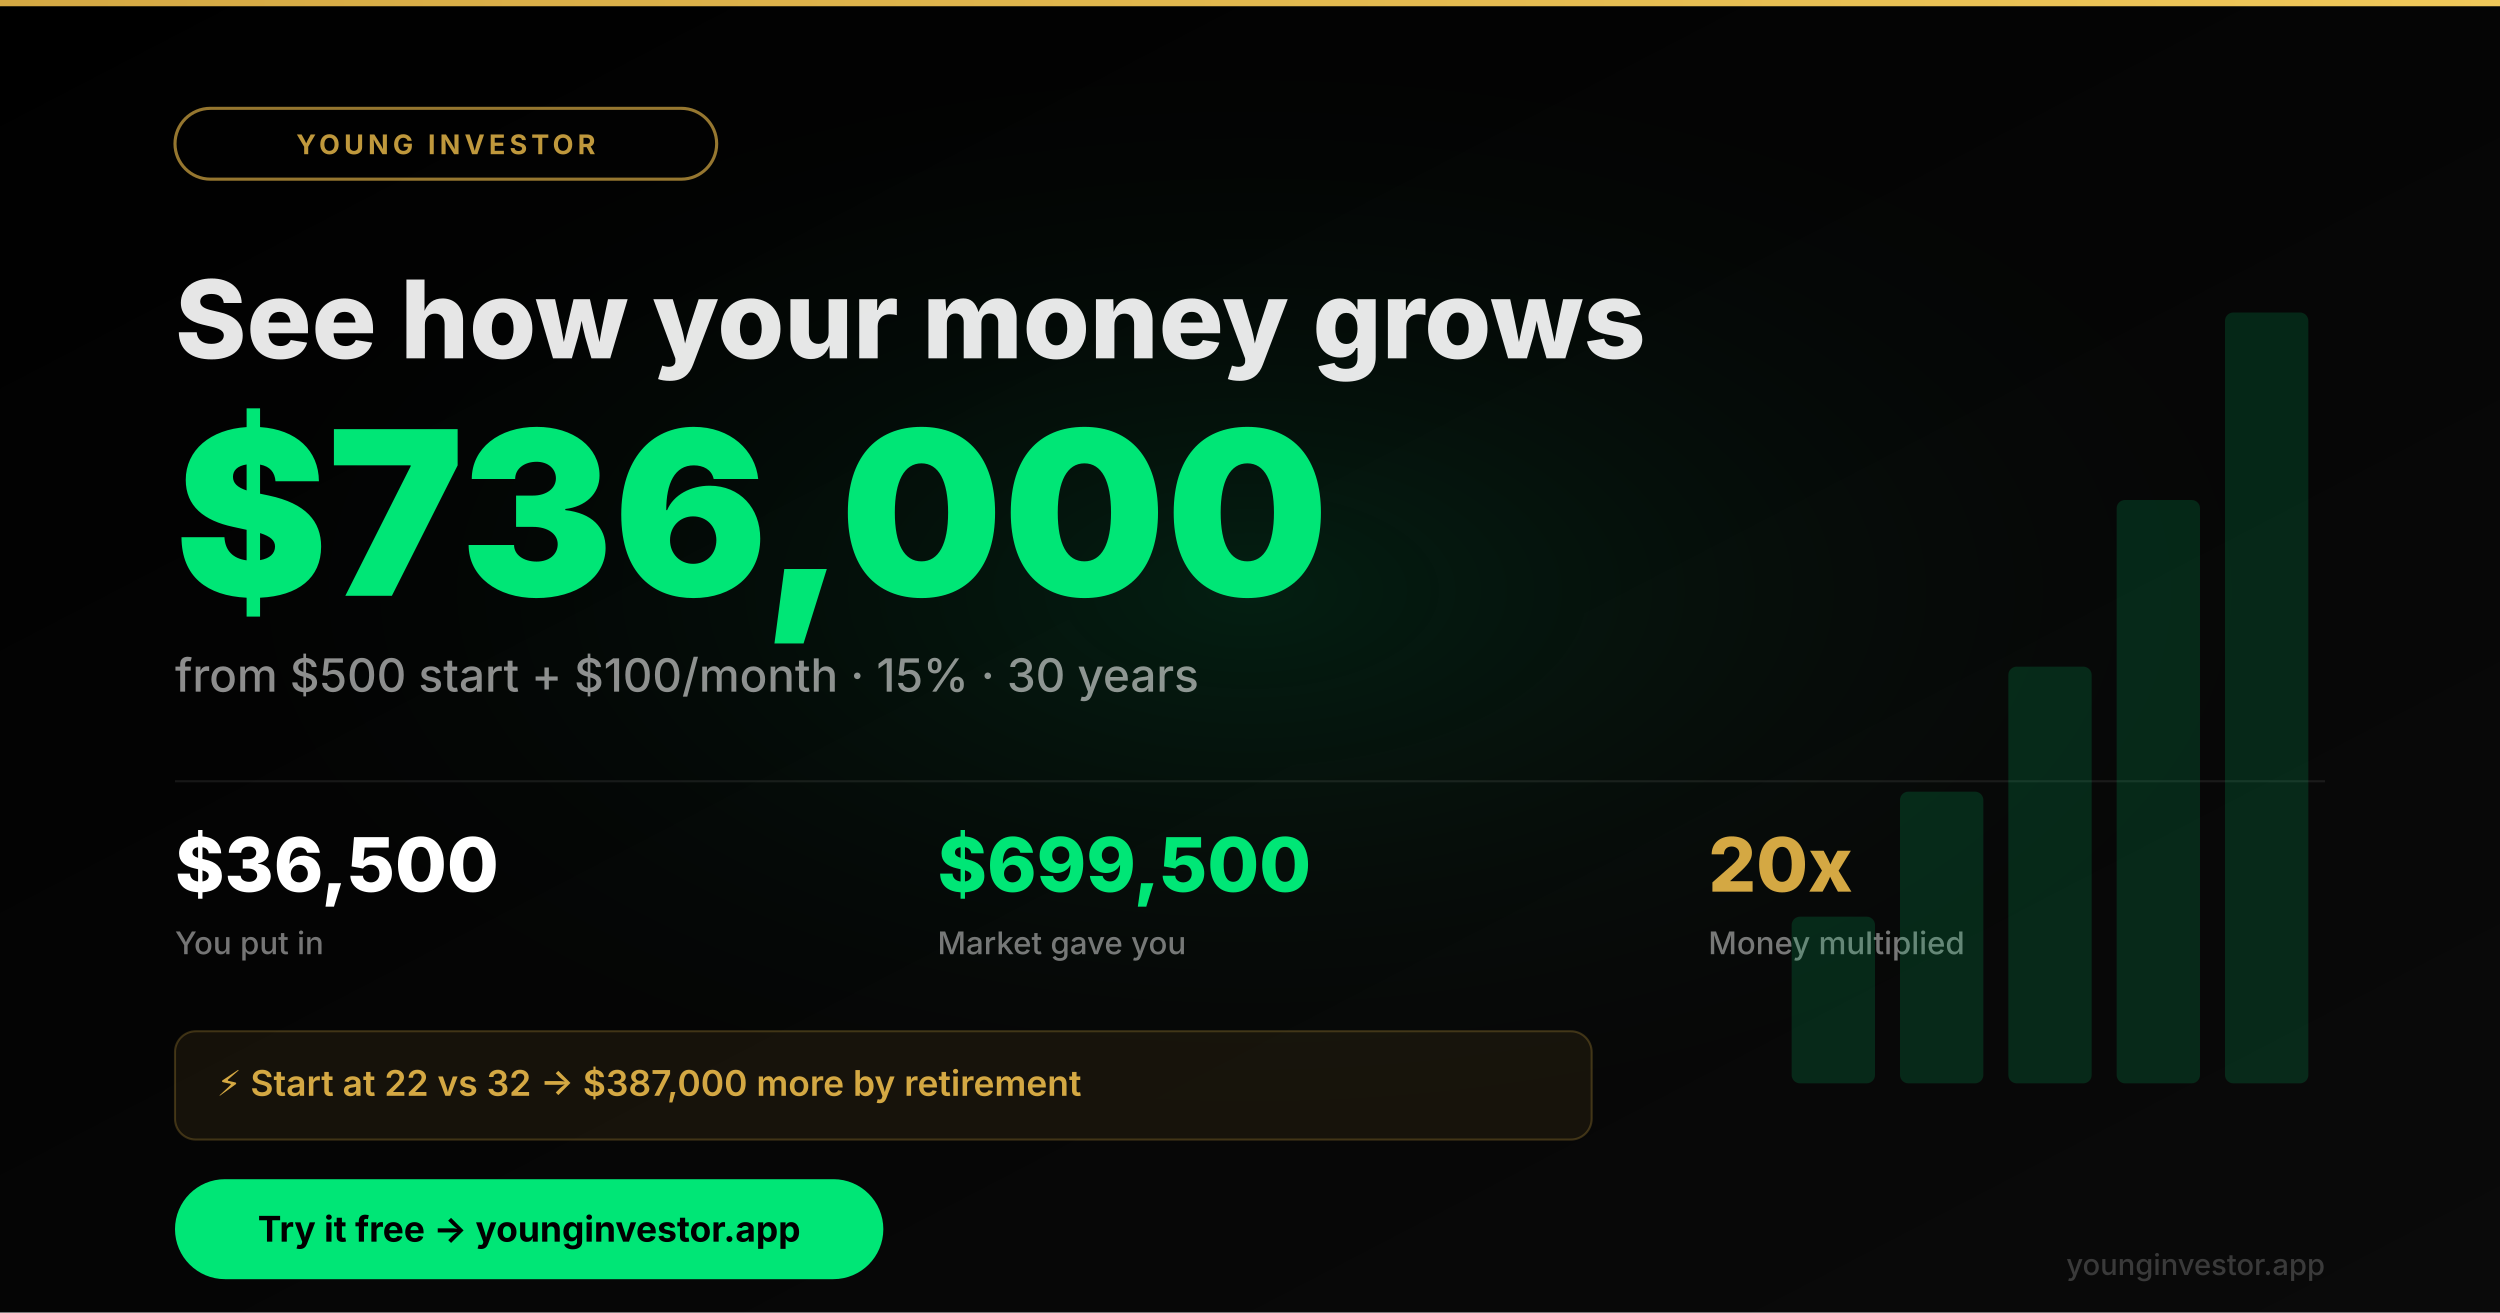
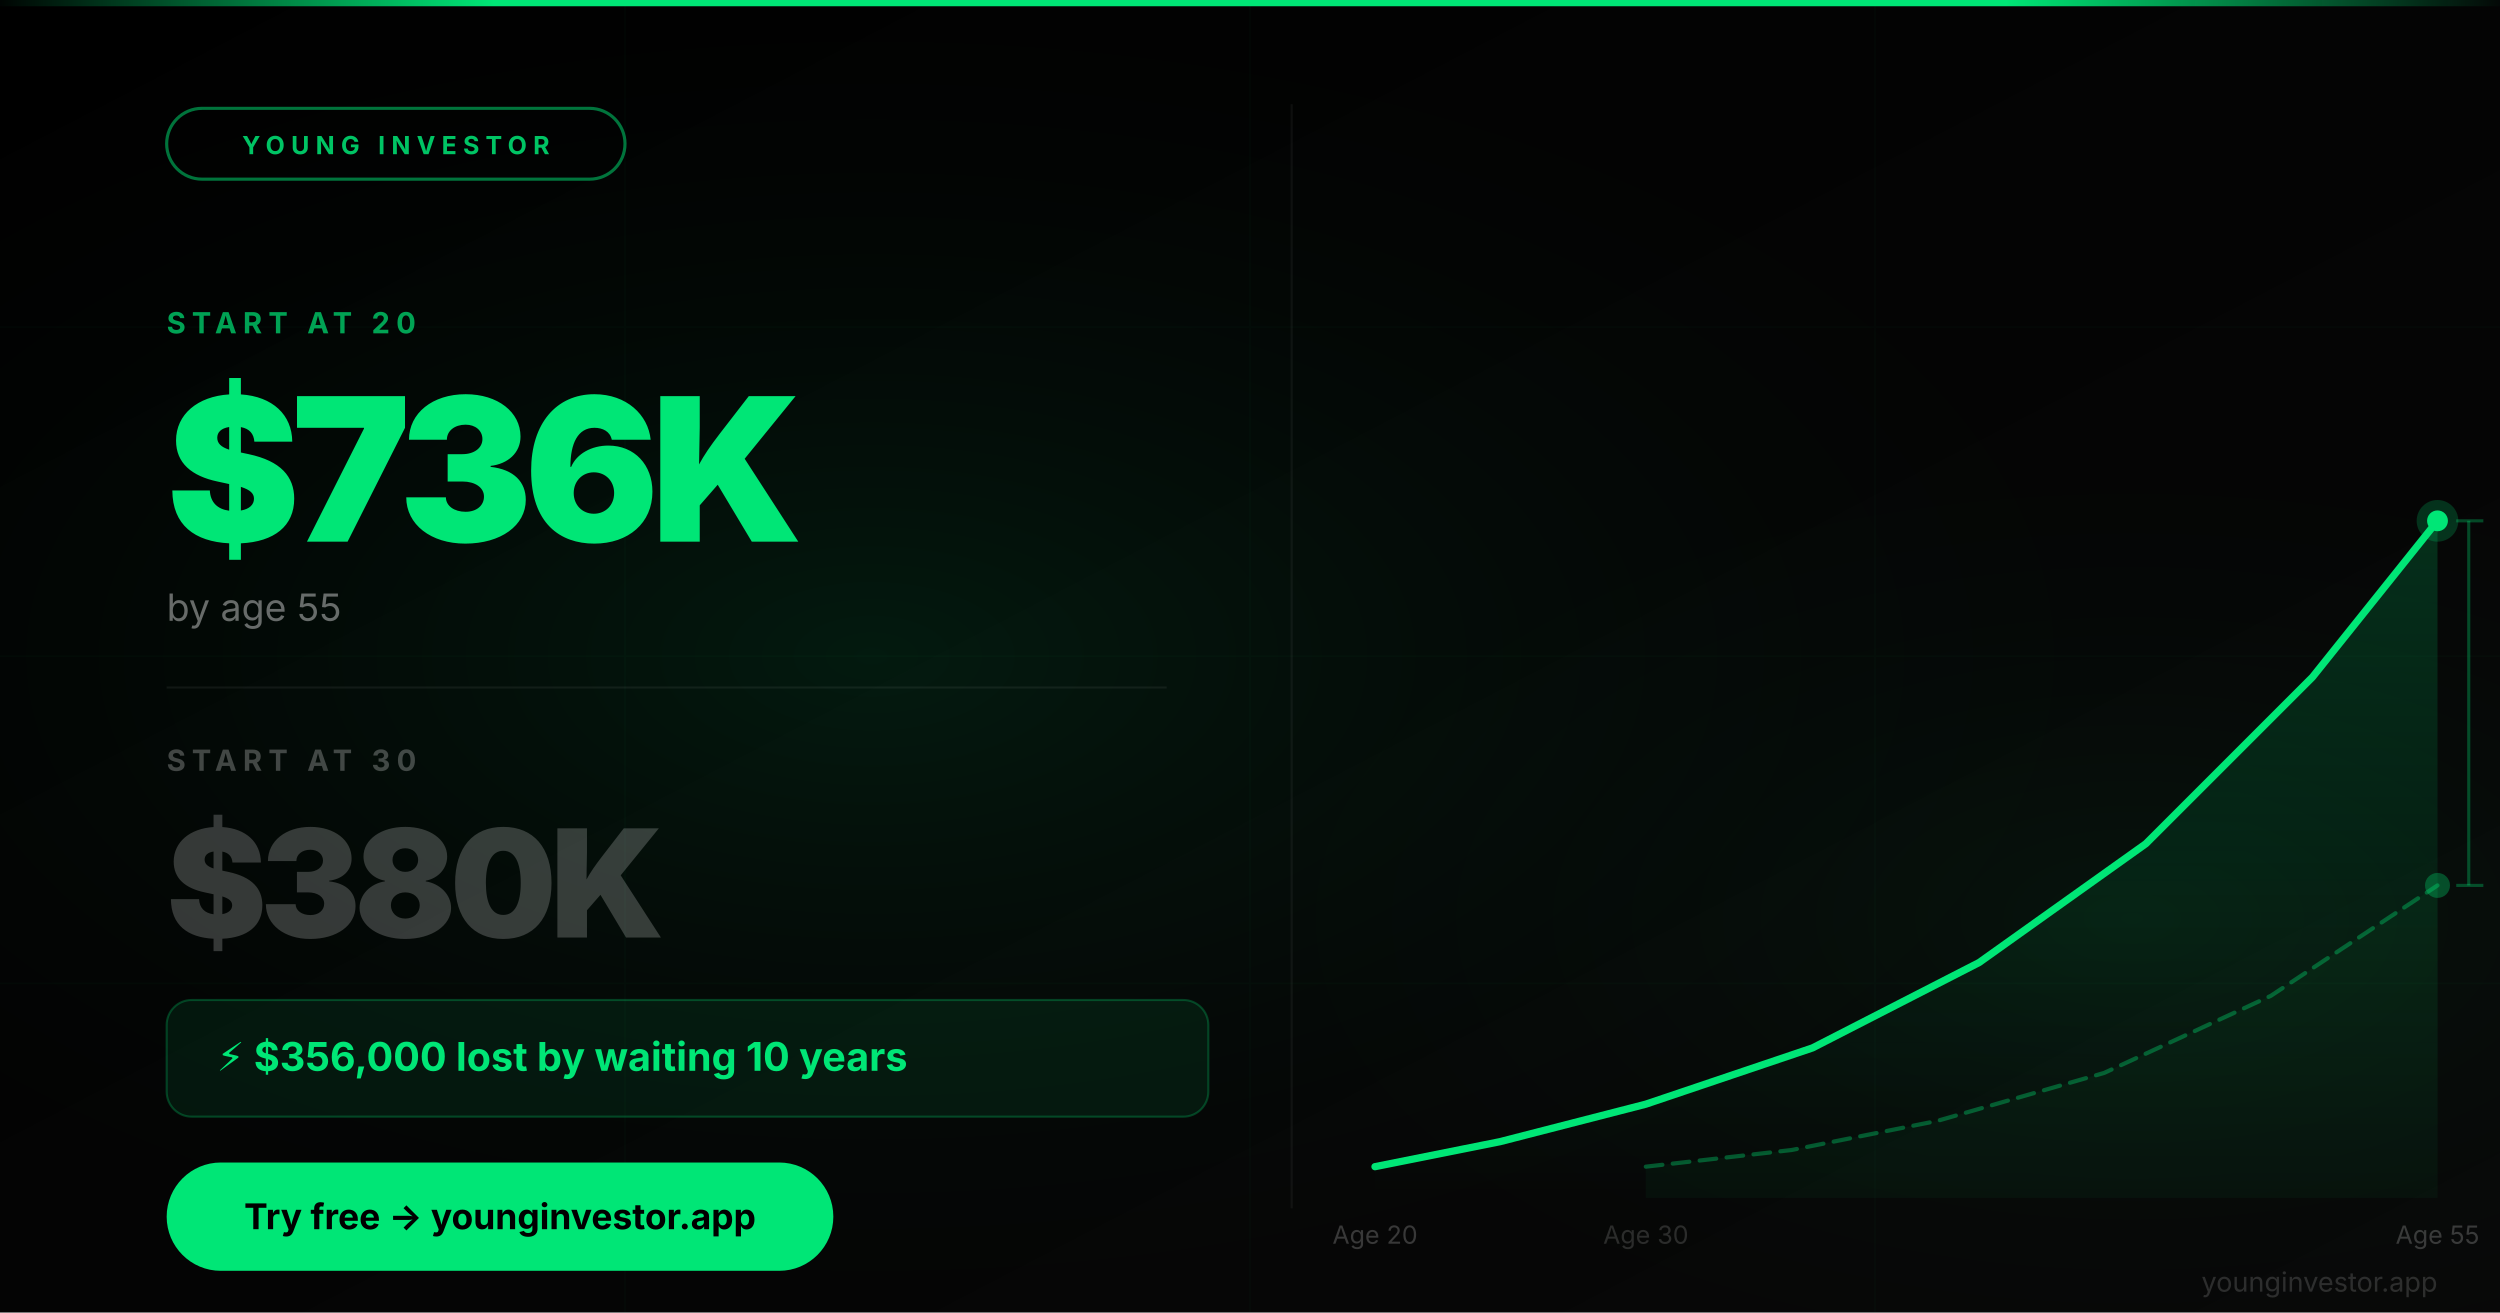
<svg xmlns="http://www.w3.org/2000/svg" width="1200" height="630" viewBox="0 0 1200 630">
  <defs>
    <linearGradient id="bg" x1="0%" y1="0%" x2="100%" y2="100%">
-       <stop offset="0%" style="stop-color:#000000" />
-       <stop offset="100%" style="stop-color:#0a0a0a" />
+       <stop offset="0%" stop-color="#000000" />
+       <stop offset="100%" stop-color="#080808" />
    </linearGradient>
-     <radialGradient id="glow" cx="50%" cy="45%" r="45%">
-       <stop offset="0%" style="stop-color:#00e676;stop-opacity:0.12" />
-       <stop offset="100%" style="stop-color:#000000;stop-opacity:0" />
+     <radialGradient id="glow" cx="35%" cy="50%" r="55%">
+       <stop offset="0%" stop-color="#00e676" stop-opacity="0.10" />
+       <stop offset="100%" stop-color="#000000" stop-opacity="0" />
    </radialGradient>
-     <linearGradient id="goldGrad" x1="0%" y1="0%" x2="100%" y2="0%">
-       <stop offset="0%" style="stop-color:#D4A843" />
-       <stop offset="100%" style="stop-color:#F0C85A" />
+     <radialGradient id="glowR" cx="85%" cy="70%" r="40%">
+       <stop offset="0%" stop-color="#00e676" stop-opacity="0.06" />
+       <stop offset="100%" stop-color="#000000" stop-opacity="0" />
+     </radialGradient>
+     <linearGradient id="greenLine" x1="0%" y1="0%" x2="100%" y2="0%">
+       <stop offset="0%" stop-color="#00e676" stop-opacity="0" />
+       <stop offset="20%" stop-color="#00e676" stop-opacity="1" />
+       <stop offset="80%" stop-color="#00e676" stop-opacity="1" />
+       <stop offset="100%" stop-color="#00e676" stop-opacity="0" />
+     </linearGradient>
+     <linearGradient id="chartFill" x1="0%" y1="0%" x2="0%" y2="100%">
+       <stop offset="0%" stop-color="#00e676" stop-opacity="0.18" />
+       <stop offset="100%" stop-color="#00e676" stop-opacity="0" />
    </linearGradient>
  </defs>
  <rect width="1200" height="630" fill="url(#bg)" />
  <rect width="1200" height="630" fill="url(#glow)" />
-   <rect x="0" y="0" width="1200" height="3" fill="url(#goldGrad)" />
-   <rect x="84" y="52" width="260" height="34" rx="17" fill="none" stroke="#D4A843" stroke-width="1.5" opacity="0.7" />
-   <text x="214" y="74" font-family="Inter, system-ui, sans-serif" font-size="13" font-weight="700" fill="#D4A843" text-anchor="middle" letter-spacing="2" opacity="0.9">YOUNG INVESTOR</text>
-   <text x="84" y="172" font-family="Inter, system-ui, sans-serif" font-size="52" font-weight="800" fill="#ffffff" opacity="0.9">See how your money grows</text>
-   <text x="84" y="286" font-family="Inter, system-ui, sans-serif" font-size="110" font-weight="900" fill="#00e676">$736,000</text>
-   <text x="84" y="332" font-family="Inter, system-ui, sans-serif" font-size="22" font-weight="500" fill="rgba(255,255,255,0.55)">from $500 start + $100/month · 15% · 30 years</text>
-   <line x1="84" y1="375" x2="1116" y2="375" stroke="rgba(255,255,255,0.08)" stroke-width="1" />
-   <text x="84" y="428" font-family="Inter, system-ui, sans-serif" font-size="36" font-weight="800" fill="#ffffff">$36,500</text>
-   <text x="84" y="458" font-family="Inter, system-ui, sans-serif" font-size="15" font-weight="500" fill="rgba(255,255,255,0.45)">You put in</text>
-   <text x="450" y="428" font-family="Inter, system-ui, sans-serif" font-size="36" font-weight="800" fill="#00e676">$699,500</text>
-   <text x="450" y="458" font-family="Inter, system-ui, sans-serif" font-size="15" font-weight="500" fill="rgba(255,255,255,0.45)">Market gave you</text>
-   <text x="820" y="428" font-family="Inter, system-ui, sans-serif" font-size="36" font-weight="800" fill="#D4A843">20x</text>
-   <text x="820" y="458" font-family="Inter, system-ui, sans-serif" font-size="15" font-weight="500" fill="rgba(255,255,255,0.45)">Money multiplied</text>
-   <rect x="84" y="495" width="680" height="52" rx="10" fill="rgba(212,168,67,0.08)" stroke="rgba(212,168,67,0.25)" stroke-width="1" />
-   <text x="104" y="526" font-family="Inter, system-ui, sans-serif" font-size="17" font-weight="600" fill="#D4A843">⚡ Start at 22 vs 32 → $387,000 more by retirement</text>
-   <rect x="84" y="566" width="340" height="48" rx="24" fill="#00e676" />
-   <text x="254" y="596" font-family="Inter, system-ui, sans-serif" font-size="17" font-weight="700" fill="#000000" text-anchor="middle">Try it free → younginvestor.app</text>
-   <g opacity="0.15">
-     <rect x="860" y="440" width="40" height="80" rx="4" fill="#00e676" />
-     <rect x="912" y="380" width="40" height="140" rx="4" fill="#00e676" />
-     <rect x="964" y="320" width="40" height="200" rx="4" fill="#00e676" />
-     <rect x="1016" y="240" width="40" height="280" rx="4" fill="#00e676" />
-     <rect x="1068" y="150" width="40" height="370" rx="4" fill="#00e676" />
+   <rect width="1200" height="630" fill="url(#glowR)" />
+   <rect x="0" y="0" width="1200" height="3" fill="url(#greenLine)" />
+   <g opacity="0.02" stroke="#00e676" stroke-width="0.8">
+     <line x1="0" y1="157" x2="1200" y2="157" />
+     <line x1="0" y1="315" x2="1200" y2="315" />
+     <line x1="0" y1="472" x2="1200" y2="472" />
+     <line x1="300" y1="0" x2="300" y2="630" />
+     <line x1="600" y1="0" x2="600" y2="630" />
+     <line x1="900" y1="0" x2="900" y2="630" />
  </g>
-   <text x="1116" y="612" font-family="Inter, system-ui, sans-serif" font-size="14" font-weight="500" fill="rgba(255,255,255,0.2)" text-anchor="end">younginvestor.app</text>
+   <rect x="80" y="52" width="220" height="34" rx="17" fill="none" stroke="#00e676" stroke-width="1.5" opacity="0.5" />
+   <text x="190" y="74" font-family="Inter,system-ui,sans-serif" font-size="12" font-weight="700" fill="#00e676" text-anchor="middle" letter-spacing="3" opacity="0.85">YOUNG INVESTOR</text>
+   <text x="80" y="160" font-family="Inter,system-ui,sans-serif" font-size="14" font-weight="700" fill="#00e676" letter-spacing="3" opacity="0.7">START AT 20</text>
+   <text x="80" y="260" font-family="Inter,system-ui,sans-serif" font-size="96" font-weight="900" fill="#00e676" letter-spacing="-4">$736K</text>
+   <text x="80" y="298" font-family="Inter,system-ui,sans-serif" font-size="18" fill="rgba(255,255,255,0.4)">by age 55</text>
+   <line x1="80" y1="330" x2="560" y2="330" stroke="rgba(255,255,255,0.06)" stroke-width="1" />
+   <text x="80" y="370" font-family="Inter,system-ui,sans-serif" font-size="14" font-weight="700" fill="rgba(255,255,255,0.25)" letter-spacing="3">START AT 30</text>
+   <text x="80" y="450" font-family="Inter,system-ui,sans-serif" font-size="72" font-weight="900" fill="rgba(255,255,255,0.2)" letter-spacing="-3">$380K</text>
+   <rect x="80" y="480" width="500" height="56" rx="12" fill="rgba(0,230,118,0.08)" stroke="rgba(0,230,118,0.25)" stroke-width="1" />
+   <text x="104" y="514" font-family="Inter,system-ui,sans-serif" font-size="19" font-weight="700" fill="#00e676">⚡  $356,000 lost by waiting 10 years</text>
+   <rect x="80" y="558" width="320" height="52" rx="26" fill="#00e676" />
+   <text x="240" y="590" font-family="Inter,system-ui,sans-serif" font-size="17" font-weight="700" fill="#000000" text-anchor="middle">Try free → younginvestor.app</text>
+   <line x1="620" y1="50" x2="620" y2="580" stroke="rgba(255,255,255,0.05)" stroke-width="1" />
+   <polygon points="660,560 720,548 790,530 870,503 950,462 1030,405 1110,325 1170,250 1170,575 660,575" fill="url(#chartFill)" />
+   <polygon points="790,560 860,552 930,538 1010,515 1090,478 1170,425 1170,575 790,575" fill="rgba(0,230,118,0.04)" />
+   <polyline points="660,560 720,548 790,530 870,503 950,462 1030,405 1110,325 1170,250" fill="none" stroke="#00e676" stroke-width="3.5" stroke-linecap="round" stroke-linejoin="round" />
+   <polyline points="790,560 860,552 930,538 1010,515 1090,478 1170,425" fill="none" stroke="#00e676" stroke-width="2" stroke-dasharray="8,5" stroke-linecap="round" stroke-linejoin="round" opacity="0.35" />
+   <circle cx="1170" cy="250" r="10" fill="#00e676" opacity="0.2" />
+   <circle cx="1170" cy="250" r="5" fill="#00e676" />
+   <circle cx="1170" cy="425" r="6" fill="#00e676" opacity="0.3" />
+   <line x1="1185" y1="250" x2="1185" y2="425" stroke="#00e676" stroke-width="1.5" opacity="0.3" />
+   <line x1="1179" y1="250" x2="1192" y2="250" stroke="#00e676" stroke-width="1.5" opacity="0.3" />
+   <line x1="1179" y1="425" x2="1192" y2="425" stroke="#00e676" stroke-width="1.5" opacity="0.3" />
+   <text x="660" y="597" font-family="Inter,system-ui,sans-serif" font-size="12" fill="rgba(255,255,255,0.2)" text-anchor="middle">Age 20</text>
+   <text x="790" y="597" font-family="Inter,system-ui,sans-serif" font-size="12" fill="rgba(255,255,255,0.15)" text-anchor="middle">Age 30</text>
+   <text x="1170" y="597" font-family="Inter,system-ui,sans-serif" font-size="12" fill="rgba(255,255,255,0.2)" text-anchor="middle">Age 55</text>
+   <text x="1170" y="620" font-family="Inter,system-ui,sans-serif" font-size="13" fill="rgba(255,255,255,0.15)" text-anchor="end">younginvestor.app</text>
</svg>
